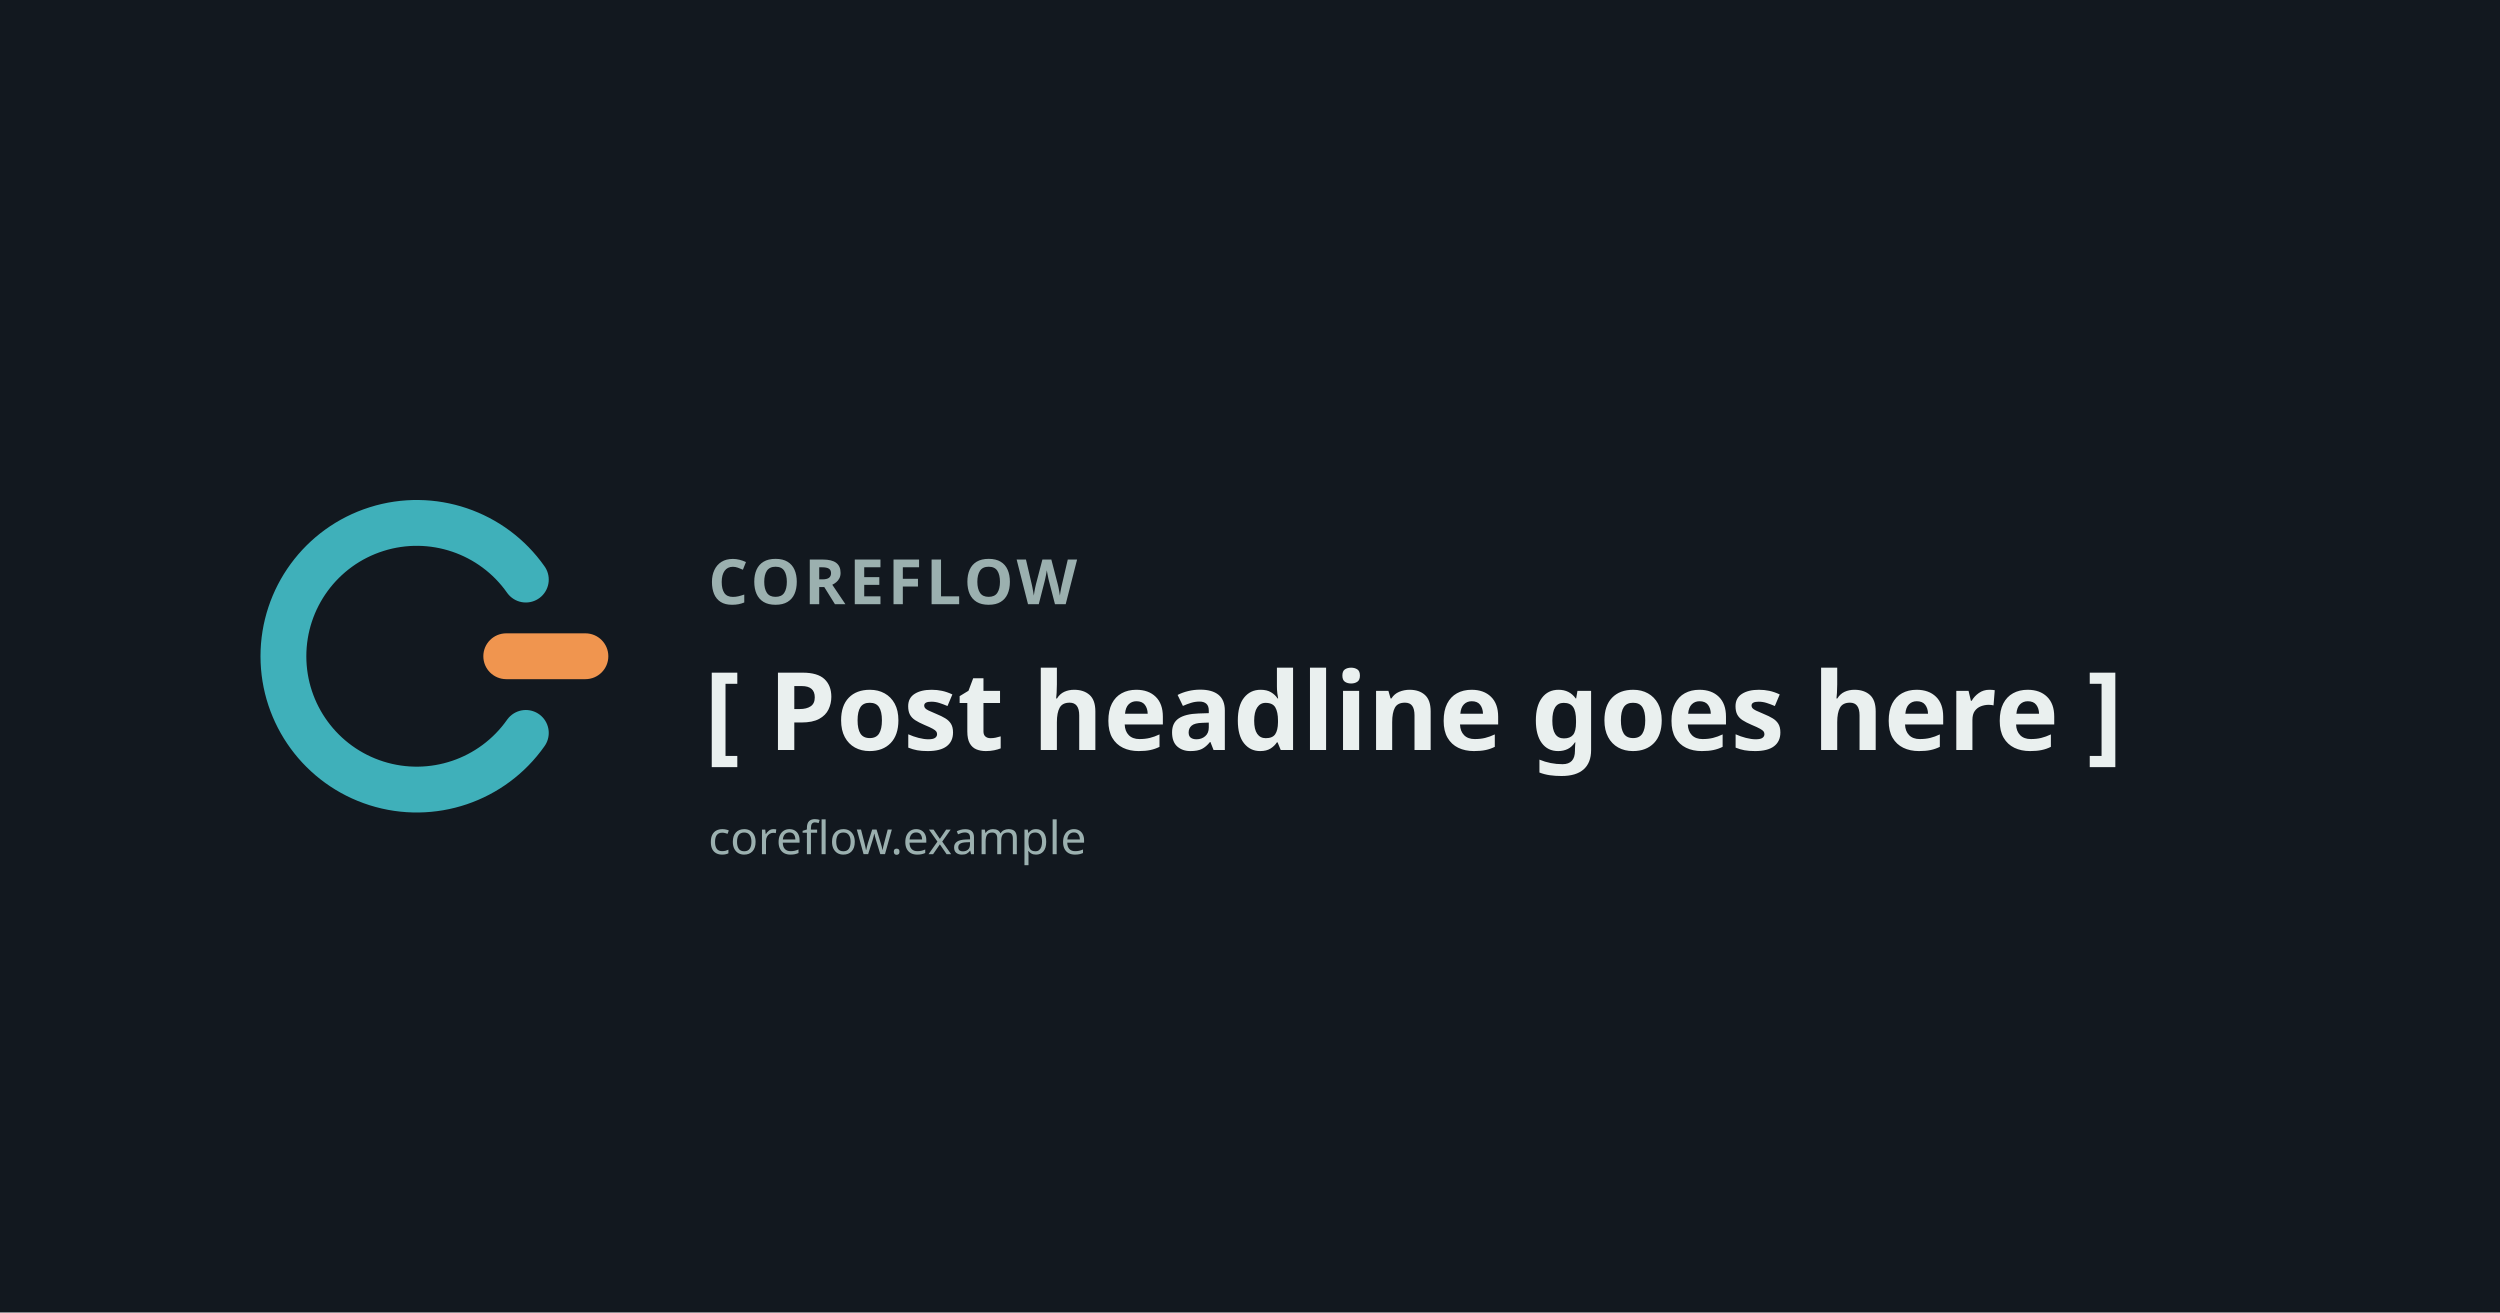
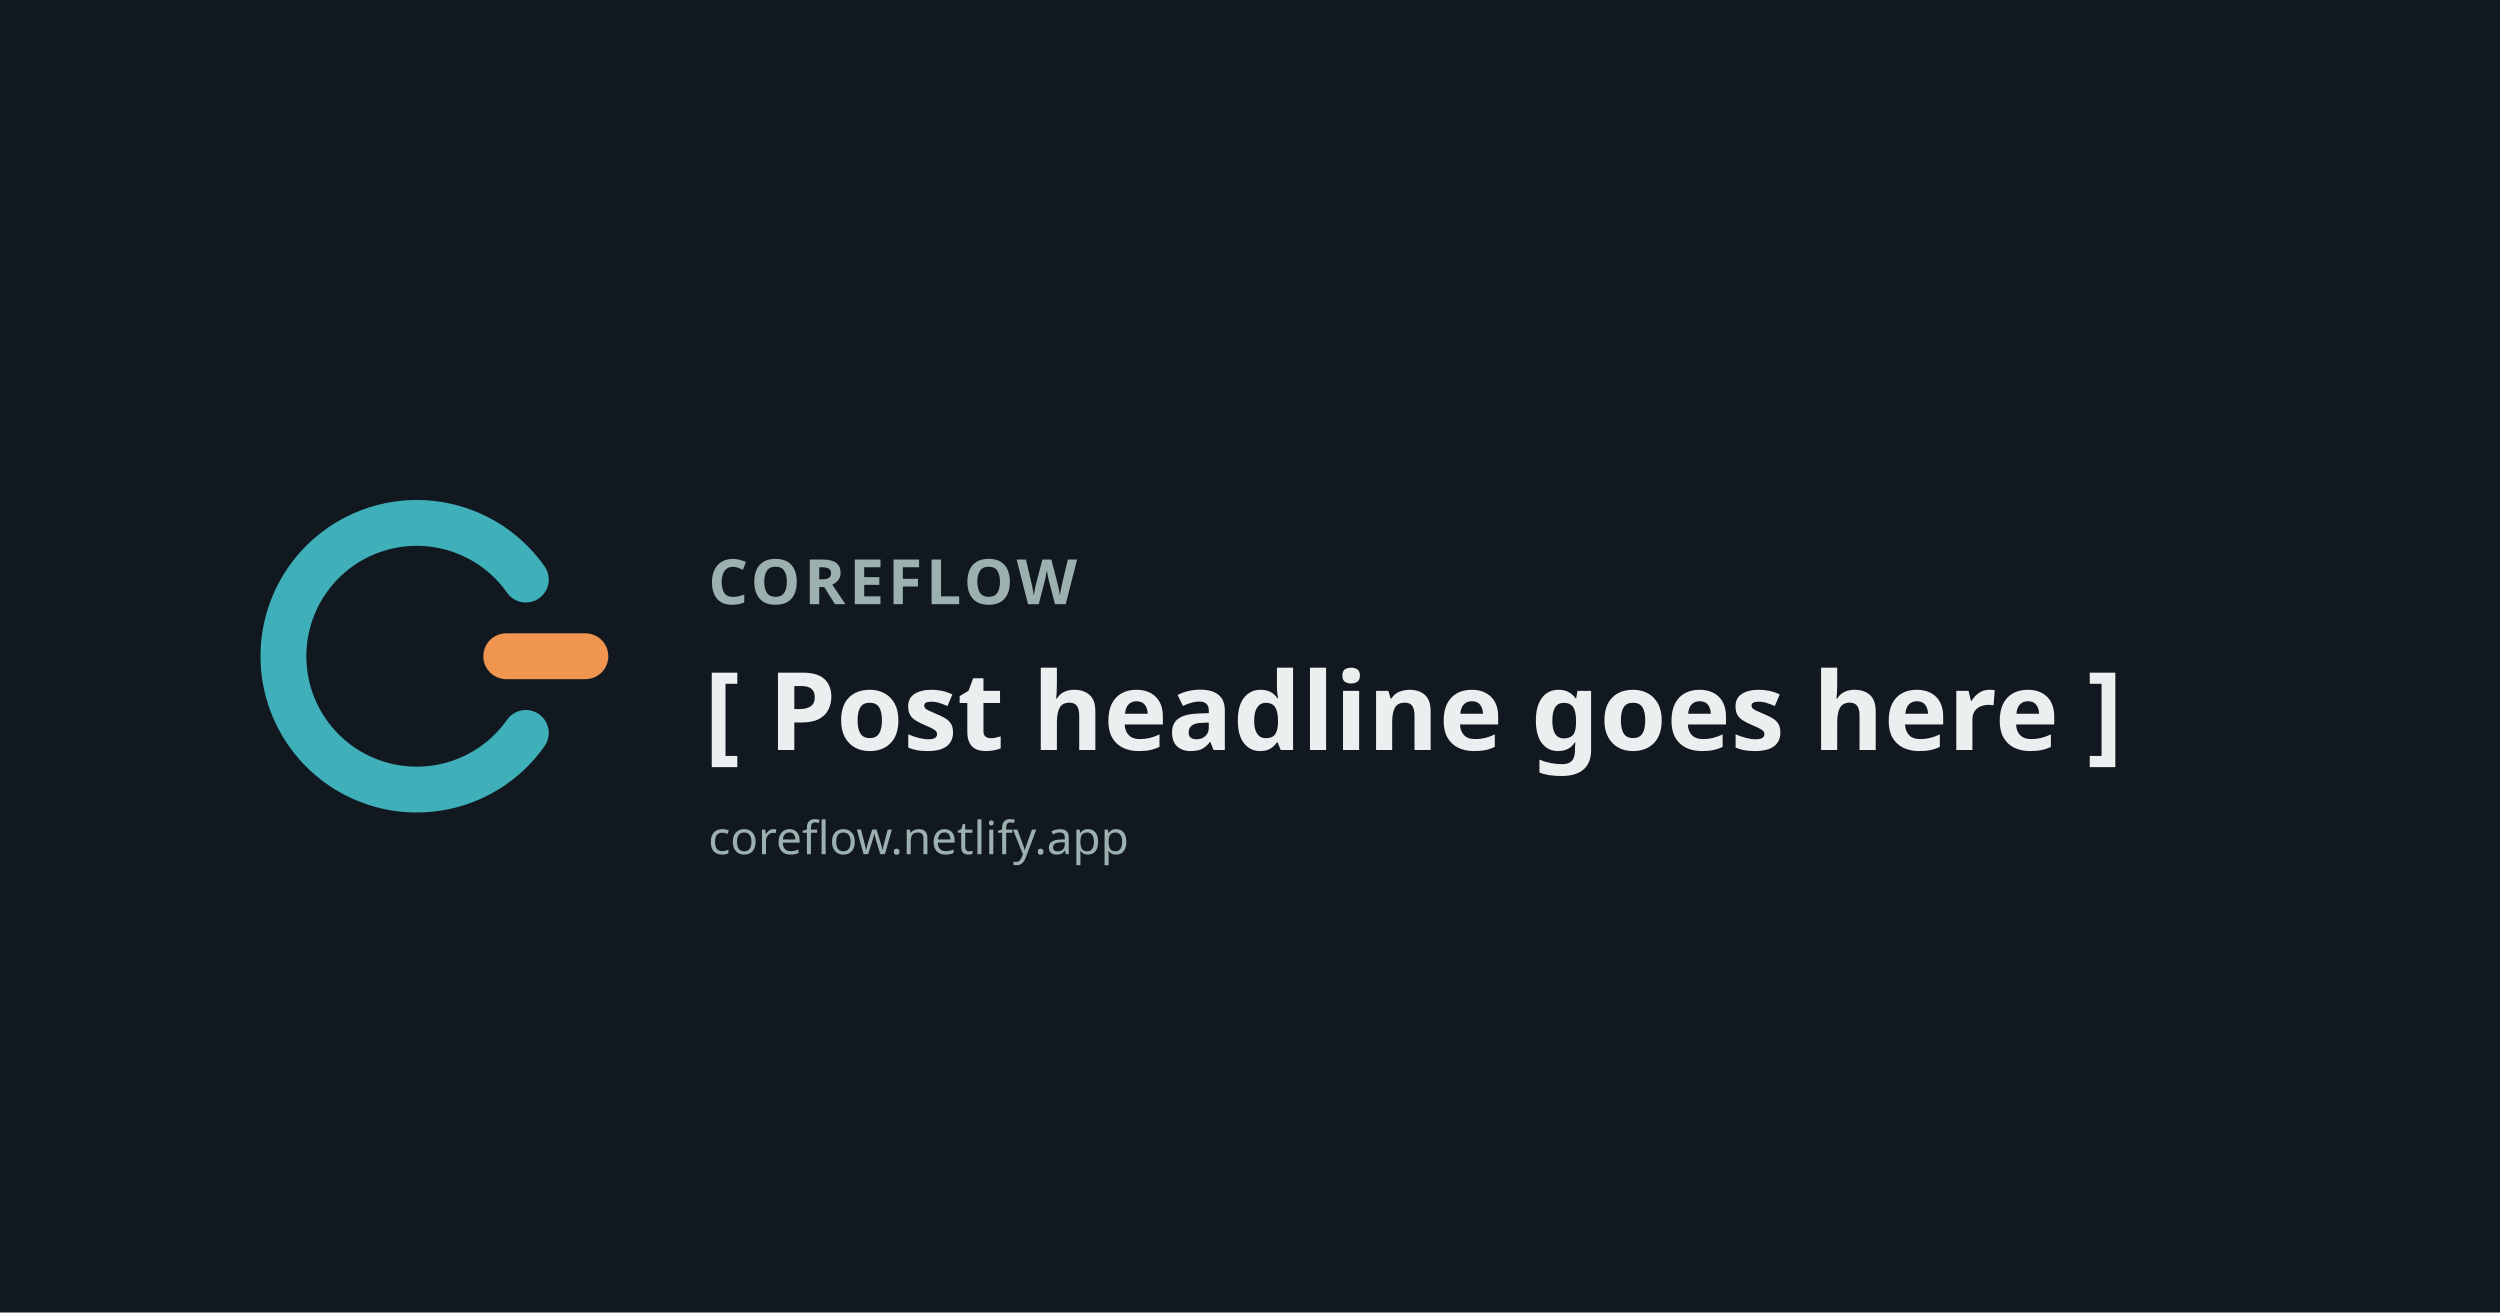
<svg xmlns="http://www.w3.org/2000/svg" viewBox="0 0 1200 630">
  <rect width="1200" height="630" fill="#12181F" />
  <svg x="100" y="215" width="200" height="200" viewBox="0 0 100 100">
    <path d="M 76.2 68.4 A 32 32 0 1 1 76.2 31.6" fill="none" stroke="#3FB0BA" stroke-width="11" stroke-linecap="round" />
    <rect x="66" y="44.5" width="30" height="11" rx="5.5" fill="#F0954F" />
  </svg>
  <text x="340" y="290" font-family="'Bricolage Grotesque', sans-serif" font-weight="700" font-size="30" fill="#9BB0AF" letter-spacing="0.06em">COREFLOW</text>
  <text x="338" y="360" font-family="'Bricolage Grotesque', sans-serif" font-weight="600" font-size="52" fill="#EAF0EF">[ Post headline goes here ]</text>
-   <text x="340" y="410" font-family="'IBM Plex Sans', sans-serif" font-weight="400" font-size="22" fill="#9BB0AF">coreflow.example</text>
+   <text x="340" y="410" font-family="'IBM Plex Sans', sans-serif" font-weight="400" font-size="22" fill="#9BB0AF">coreflow.netlify.app</text>
</svg>
